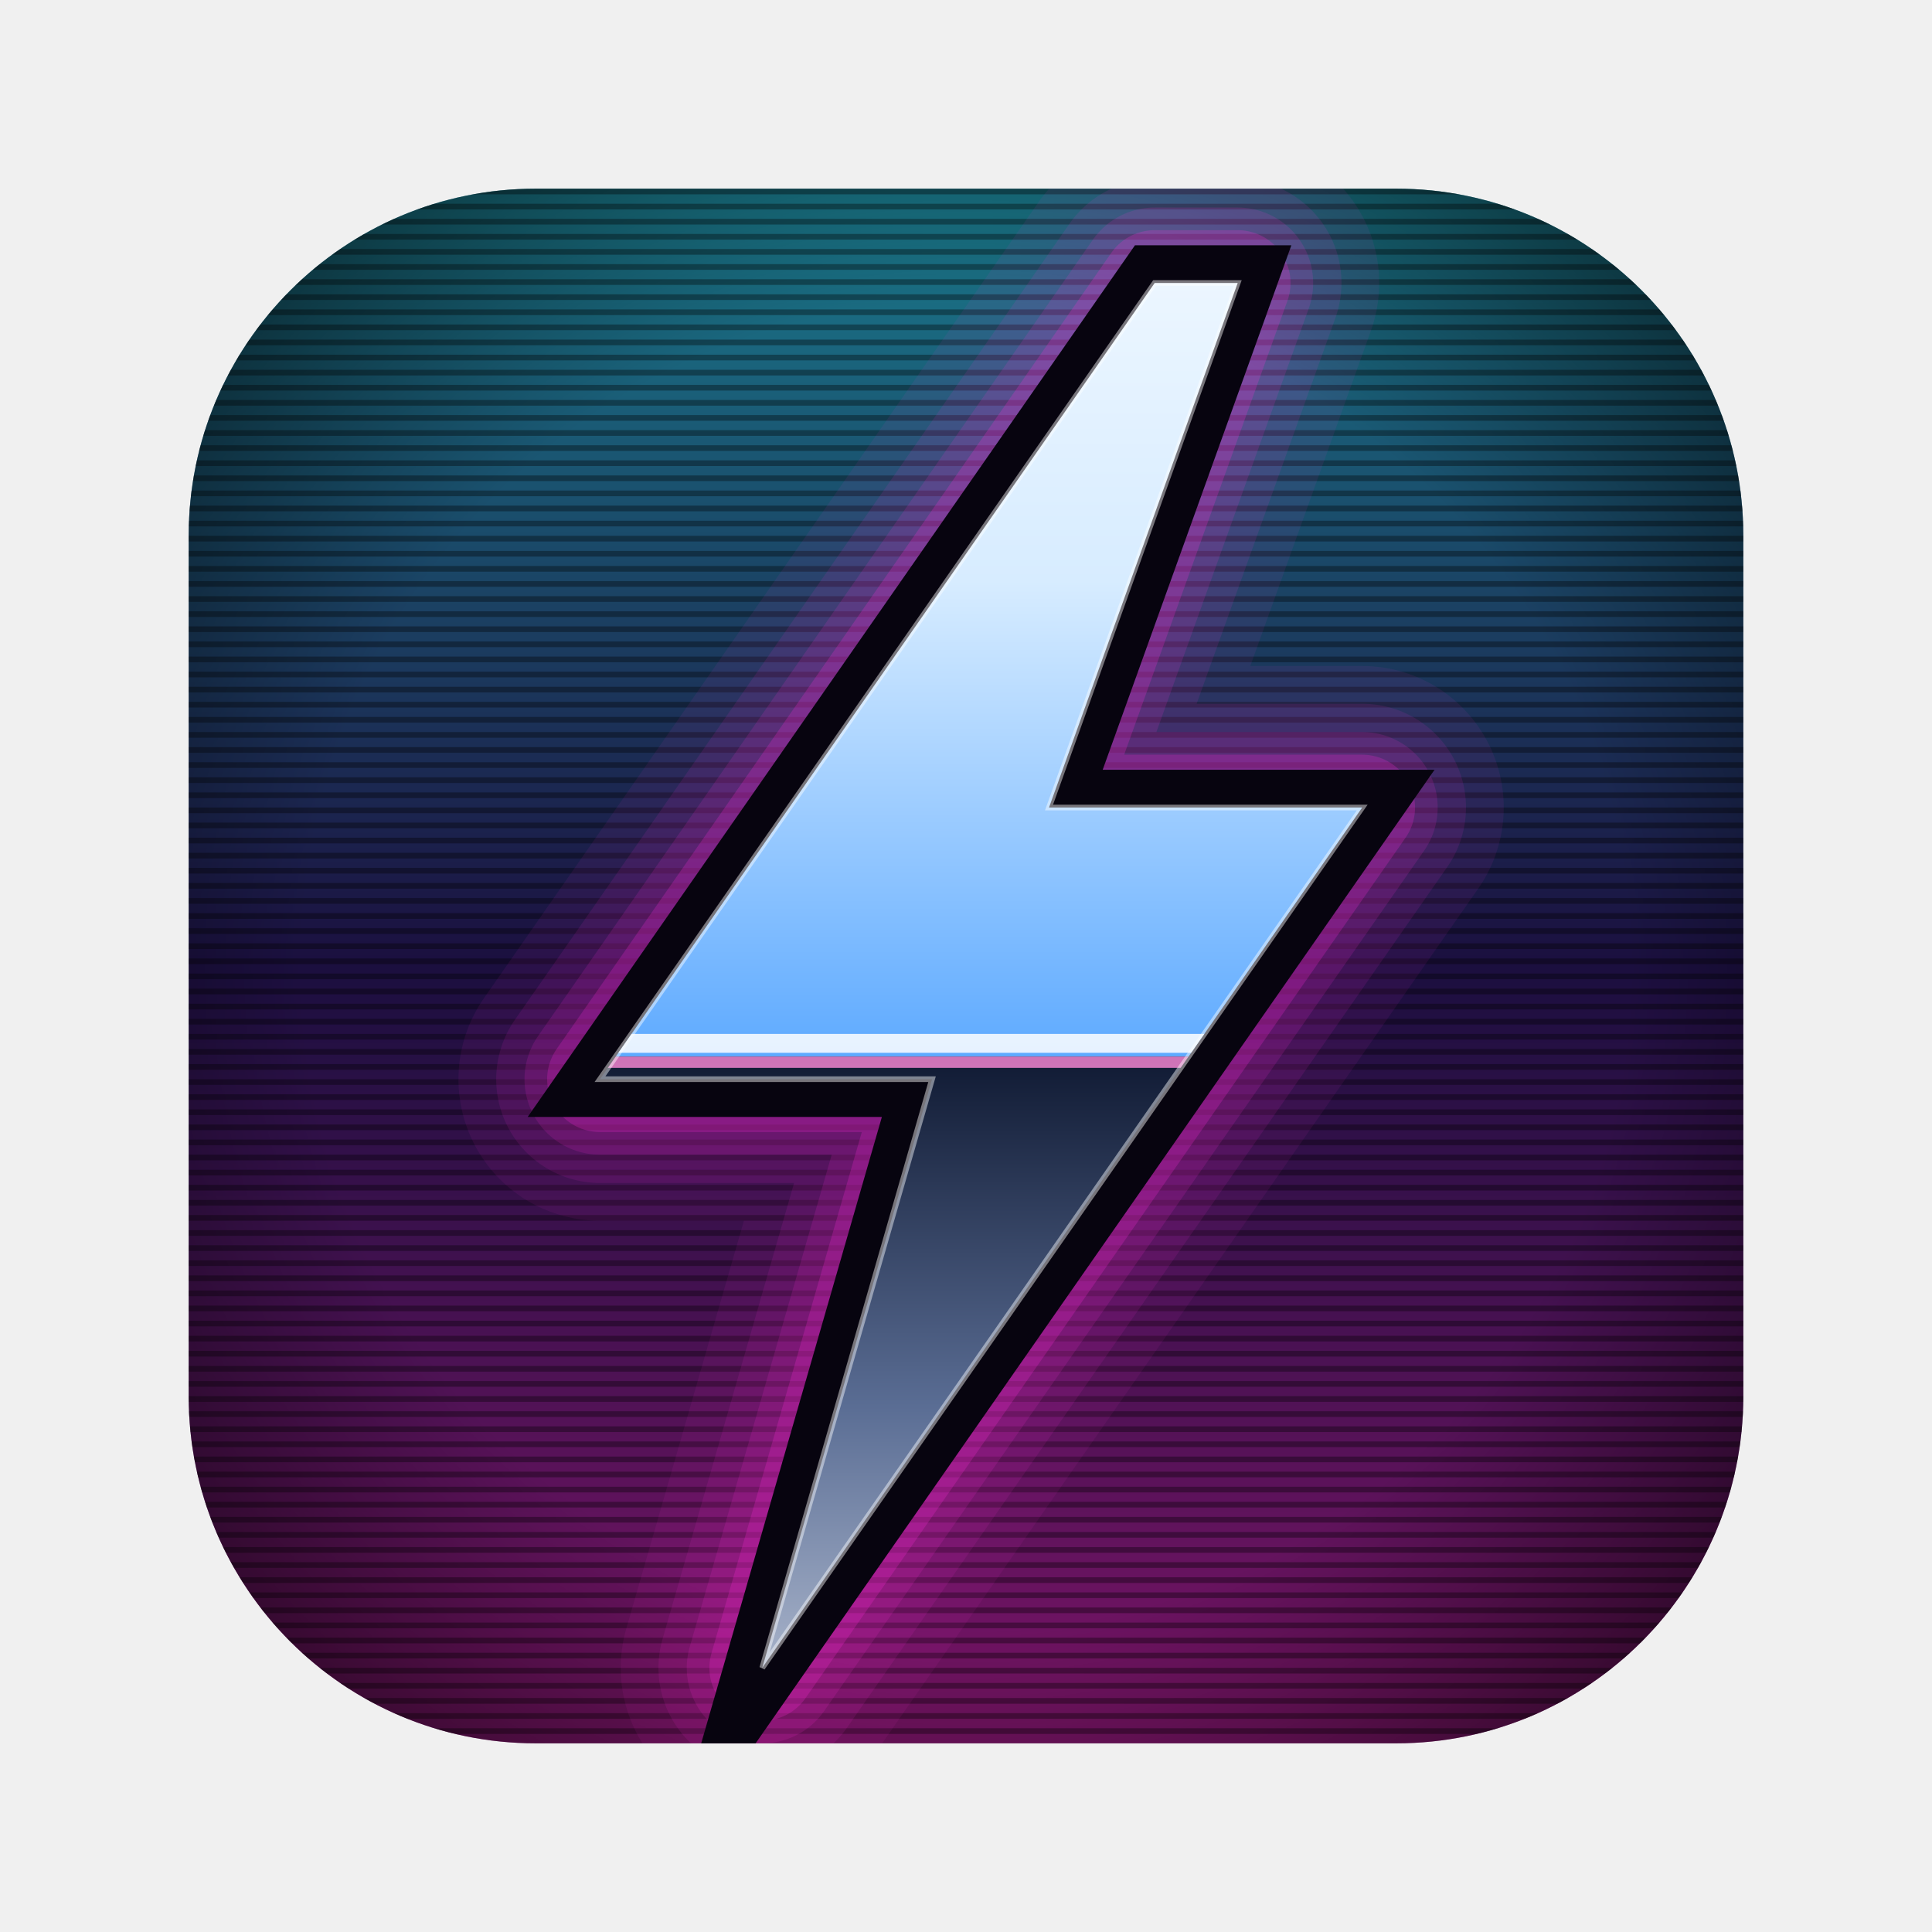
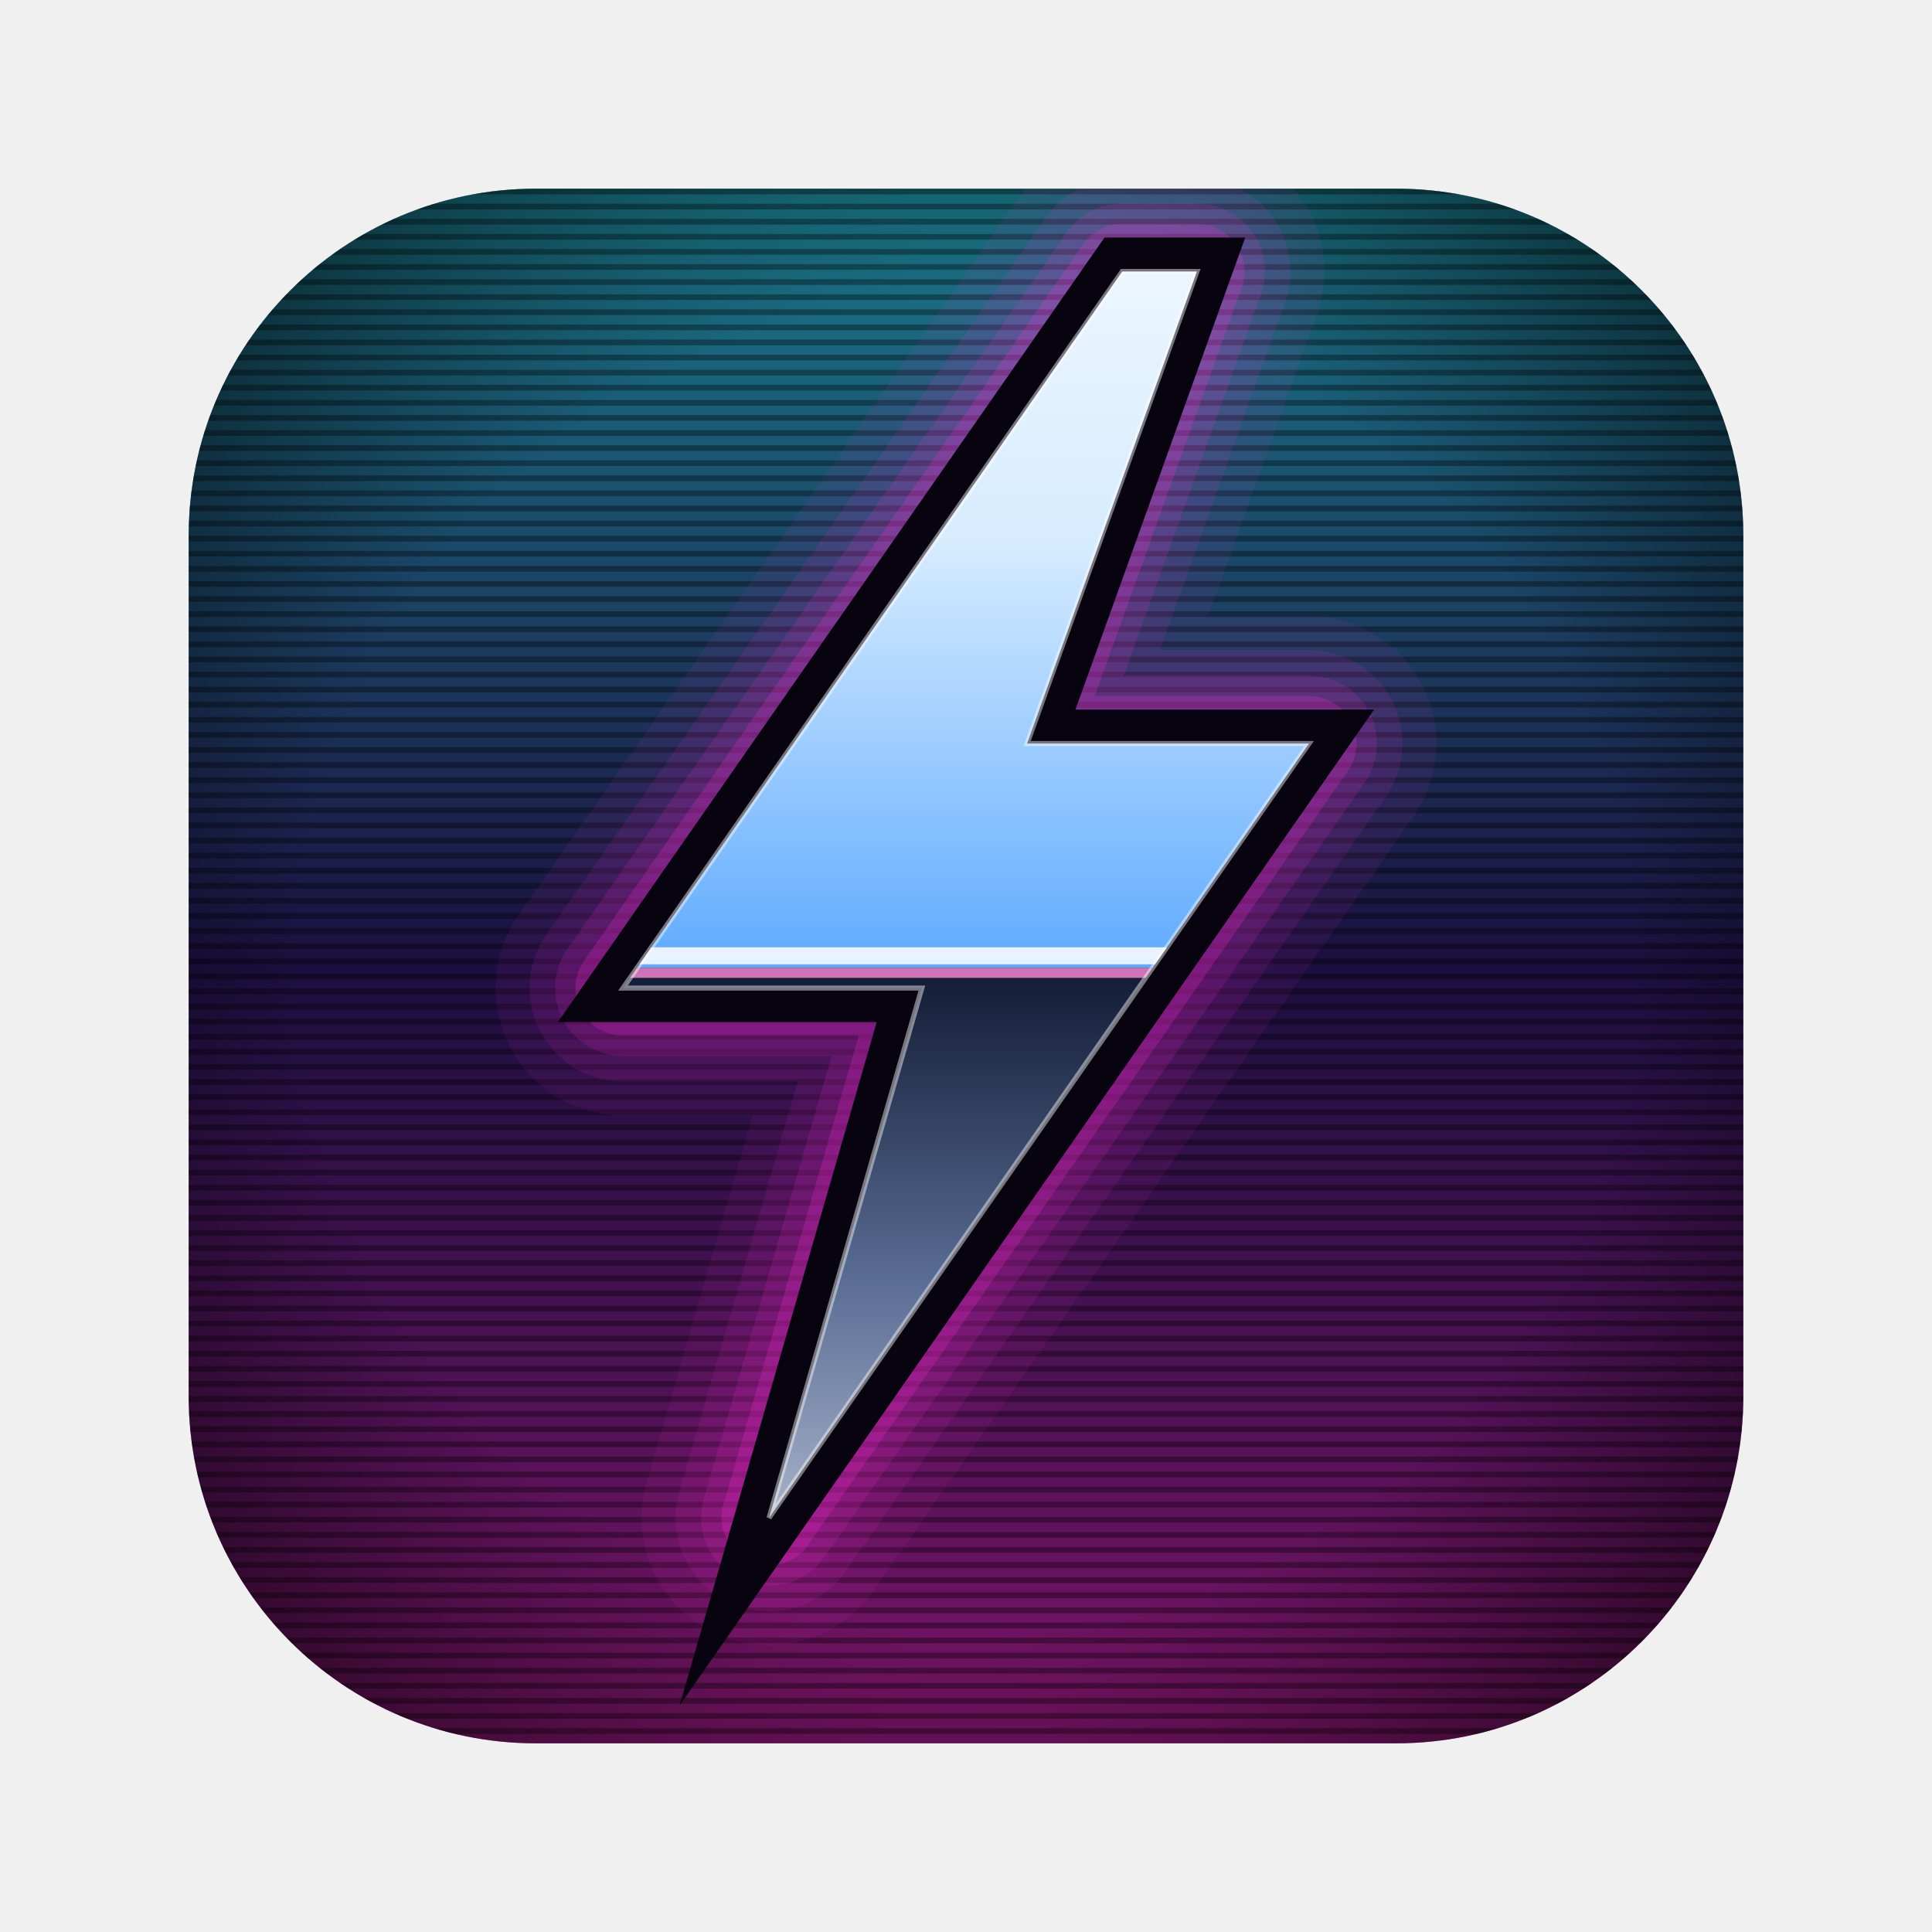
<svg xmlns="http://www.w3.org/2000/svg" viewBox="0 0 1024 1024">
  <defs>
    <clipPath id="sq">
      <rect x="100" y="100" width="824" height="824" rx="184" />
    </clipPath>
    <linearGradient id="chromeTop" x1="0" y1="0" x2="0" y2="1">
      <stop offset="0" stop-color="#ffffff" />
      <stop offset="0.55" stop-color="#d7ecff" />
      <stop offset="1" stop-color="#5eaaff" />
    </linearGradient>
    <linearGradient id="chromeBottom" x1="0" y1="0" x2="0" y2="1">
      <stop offset="0" stop-color="#101a33" />
      <stop offset="0.4" stop-color="#5a6d94" />
      <stop offset="1" stop-color="#f4f8ff" />
    </linearGradient>
    <polygon id="bolt" points="612,150 318,572 494,572 404,884 722,428 556,428 656,150" />
    <clipPath id="boltClip">
      <use href="#bolt" />
    </clipPath>
    <linearGradient id="bg" x1="0" y1="0" x2="0" y2="1">
      <stop offset="0" stop-color="#1a7a8c" />
      <stop offset="0.5" stop-color="#1b0f3f" />
      <stop offset="1" stop-color="#7a1467" />
    </linearGradient>
    <radialGradient id="vig" cx="0.5" cy="0.5" r="0.72">
      <stop offset="0.6" stop-color="#000" stop-opacity="0" />
      <stop offset="1" stop-color="#000" stop-opacity="0.75" />
    </radialGradient>
  </defs>
  <g clip-path="url(#sq)">
    <rect x="100" y="100" width="824" height="824" fill="url(#bg)" />
    <g fill="#000000" opacity="0.35">
      <rect x="100" y="100" width="824" height="3" />
      <rect x="100" y="108" width="824" height="3" />
      <rect x="100" y="116" width="824" height="3" />
      <rect x="100" y="124" width="824" height="3" />
      <rect x="100" y="132" width="824" height="3" />
      <rect x="100" y="140" width="824" height="3" />
      <rect x="100" y="148" width="824" height="3" />
      <rect x="100" y="156" width="824" height="3" />
      <rect x="100" y="164" width="824" height="3" />
      <rect x="100" y="172" width="824" height="3" />
      <rect x="100" y="180" width="824" height="3" />
      <rect x="100" y="188" width="824" height="3" />
      <rect x="100" y="196" width="824" height="3" />
      <rect x="100" y="204" width="824" height="3" />
      <rect x="100" y="212" width="824" height="3" />
      <rect x="100" y="220" width="824" height="3" />
      <rect x="100" y="228" width="824" height="3" />
      <rect x="100" y="236" width="824" height="3" />
      <rect x="100" y="244" width="824" height="3" />
      <rect x="100" y="252" width="824" height="3" />
      <rect x="100" y="260" width="824" height="3" />
      <rect x="100" y="268" width="824" height="3" />
      <rect x="100" y="276" width="824" height="3" />
      <rect x="100" y="284" width="824" height="3" />
      <rect x="100" y="292" width="824" height="3" />
      <rect x="100" y="300" width="824" height="3" />
      <rect x="100" y="308" width="824" height="3" />
      <rect x="100" y="316" width="824" height="3" />
      <rect x="100" y="324" width="824" height="3" />
      <rect x="100" y="332" width="824" height="3" />
      <rect x="100" y="340" width="824" height="3" />
      <rect x="100" y="348" width="824" height="3" />
      <rect x="100" y="356" width="824" height="3" />
      <rect x="100" y="364" width="824" height="3" />
      <rect x="100" y="372" width="824" height="3" />
      <rect x="100" y="380" width="824" height="3" />
      <rect x="100" y="388" width="824" height="3" />
      <rect x="100" y="396" width="824" height="3" />
      <rect x="100" y="404" width="824" height="3" />
      <rect x="100" y="412" width="824" height="3" />
      <rect x="100" y="420" width="824" height="3" />
      <rect x="100" y="428" width="824" height="3" />
      <rect x="100" y="436" width="824" height="3" />
      <rect x="100" y="444" width="824" height="3" />
      <rect x="100" y="452" width="824" height="3" />
      <rect x="100" y="460" width="824" height="3" />
      <rect x="100" y="468" width="824" height="3" />
      <rect x="100" y="476" width="824" height="3" />
      <rect x="100" y="484" width="824" height="3" />
      <rect x="100" y="492" width="824" height="3" />
      <rect x="100" y="500" width="824" height="3" />
      <rect x="100" y="508" width="824" height="3" />
      <rect x="100" y="516" width="824" height="3" />
      <rect x="100" y="524" width="824" height="3" />
      <rect x="100" y="532" width="824" height="3" />
      <rect x="100" y="540" width="824" height="3" />
      <rect x="100" y="548" width="824" height="3" />
      <rect x="100" y="556" width="824" height="3" />
      <rect x="100" y="564" width="824" height="3" />
      <rect x="100" y="572" width="824" height="3" />
      <rect x="100" y="580" width="824" height="3" />
      <rect x="100" y="588" width="824" height="3" />
      <rect x="100" y="596" width="824" height="3" />
      <rect x="100" y="604" width="824" height="3" />
      <rect x="100" y="612" width="824" height="3" />
      <rect x="100" y="620" width="824" height="3" />
      <rect x="100" y="628" width="824" height="3" />
      <rect x="100" y="636" width="824" height="3" />
      <rect x="100" y="644" width="824" height="3" />
      <rect x="100" y="652" width="824" height="3" />
      <rect x="100" y="660" width="824" height="3" />
      <rect x="100" y="668" width="824" height="3" />
      <rect x="100" y="676" width="824" height="3" />
      <rect x="100" y="684" width="824" height="3" />
      <rect x="100" y="692" width="824" height="3" />
      <rect x="100" y="700" width="824" height="3" />
      <rect x="100" y="708" width="824" height="3" />
      <rect x="100" y="716" width="824" height="3" />
      <rect x="100" y="724" width="824" height="3" />
      <rect x="100" y="732" width="824" height="3" />
      <rect x="100" y="740" width="824" height="3" />
      <rect x="100" y="748" width="824" height="3" />
      <rect x="100" y="756" width="824" height="3" />
      <rect x="100" y="764" width="824" height="3" />
      <rect x="100" y="772" width="824" height="3" />
      <rect x="100" y="780" width="824" height="3" />
      <rect x="100" y="788" width="824" height="3" />
      <rect x="100" y="796" width="824" height="3" />
      <rect x="100" y="804" width="824" height="3" />
      <rect x="100" y="812" width="824" height="3" />
      <rect x="100" y="820" width="824" height="3" />
      <rect x="100" y="828" width="824" height="3" />
      <rect x="100" y="836" width="824" height="3" />
      <rect x="100" y="844" width="824" height="3" />
      <rect x="100" y="852" width="824" height="3" />
      <rect x="100" y="860" width="824" height="3" />
      <rect x="100" y="868" width="824" height="3" />
      <rect x="100" y="876" width="824" height="3" />
      <rect x="100" y="884" width="824" height="3" />
      <rect x="100" y="892" width="824" height="3" />
      <rect x="100" y="900" width="824" height="3" />
      <rect x="100" y="908" width="824" height="3" />
      <rect x="100" y="916" width="824" height="3" />
      <rect x="100" y="924" width="824" height="3" />
    </g>
    <rect x="100" y="100" width="824" height="824" fill="url(#vig)" />
-     <g fill="#ff2bd6" stroke="#ff2bd6" stroke-linejoin="round">
-       <use href="#bolt" stroke-width="150" opacity="0.07" />
-       <use href="#bolt" stroke-width="110" opacity="0.10" />
-       <use href="#bolt" stroke-width="80" opacity="0.14" />
-       <use href="#bolt" stroke-width="56" opacity="0.22" />
+     <g transform="translate(512 512) scale(0.9) translate(-520 -559)">
+       <g fill="#ff2bd6" stroke="#ff2bd6" stroke-linejoin="round">
+         <use href="#bolt" stroke-width="150" opacity="0.07" />
+         <use href="#bolt" stroke-width="110" opacity="0.10" />
+         <use href="#bolt" stroke-width="80" opacity="0.14" />
+         <use href="#bolt" stroke-width="56" opacity="0.22" />
+       </g>
+       <use href="#bolt" fill="#07040f" stroke="#07040f" stroke-width="40" stroke-linejoin="miter" stroke-miterlimit="8" />
+       <g clip-path="url(#boltClip)">
+         <rect x="0" y="0" width="1024" height="560" fill="url(#chromeTop)" />
+         <rect x="0" y="560" width="1024" height="464" fill="url(#chromeBottom)" />
+         <rect x="0" y="548" width="1024" height="10" fill="#ffffff" opacity="0.85" />
+         <rect x="0" y="560" width="1024" height="6" fill="#ff8ad8" opacity="0.8" />
+       </g>
+       <use href="#bolt" fill="none" stroke="#ffffff" stroke-width="3" opacity="0.45" />
    </g>
-     <use href="#bolt" fill="#07040f" stroke="#07040f" stroke-width="40" stroke-linejoin="miter" stroke-miterlimit="8" />
-     <g clip-path="url(#boltClip)">
-       <rect x="0" y="0" width="1024" height="560" fill="url(#chromeTop)" />
-       <rect x="0" y="560" width="1024" height="464" fill="url(#chromeBottom)" />
-       <rect x="0" y="548" width="1024" height="10" fill="#ffffff" opacity="0.85" />
-       <rect x="0" y="560" width="1024" height="6" fill="#ff8ad8" opacity="0.8" />
-     </g>
-     <use href="#bolt" fill="none" stroke="#ffffff" stroke-width="3" opacity="0.45" />
  </g>
</svg>
